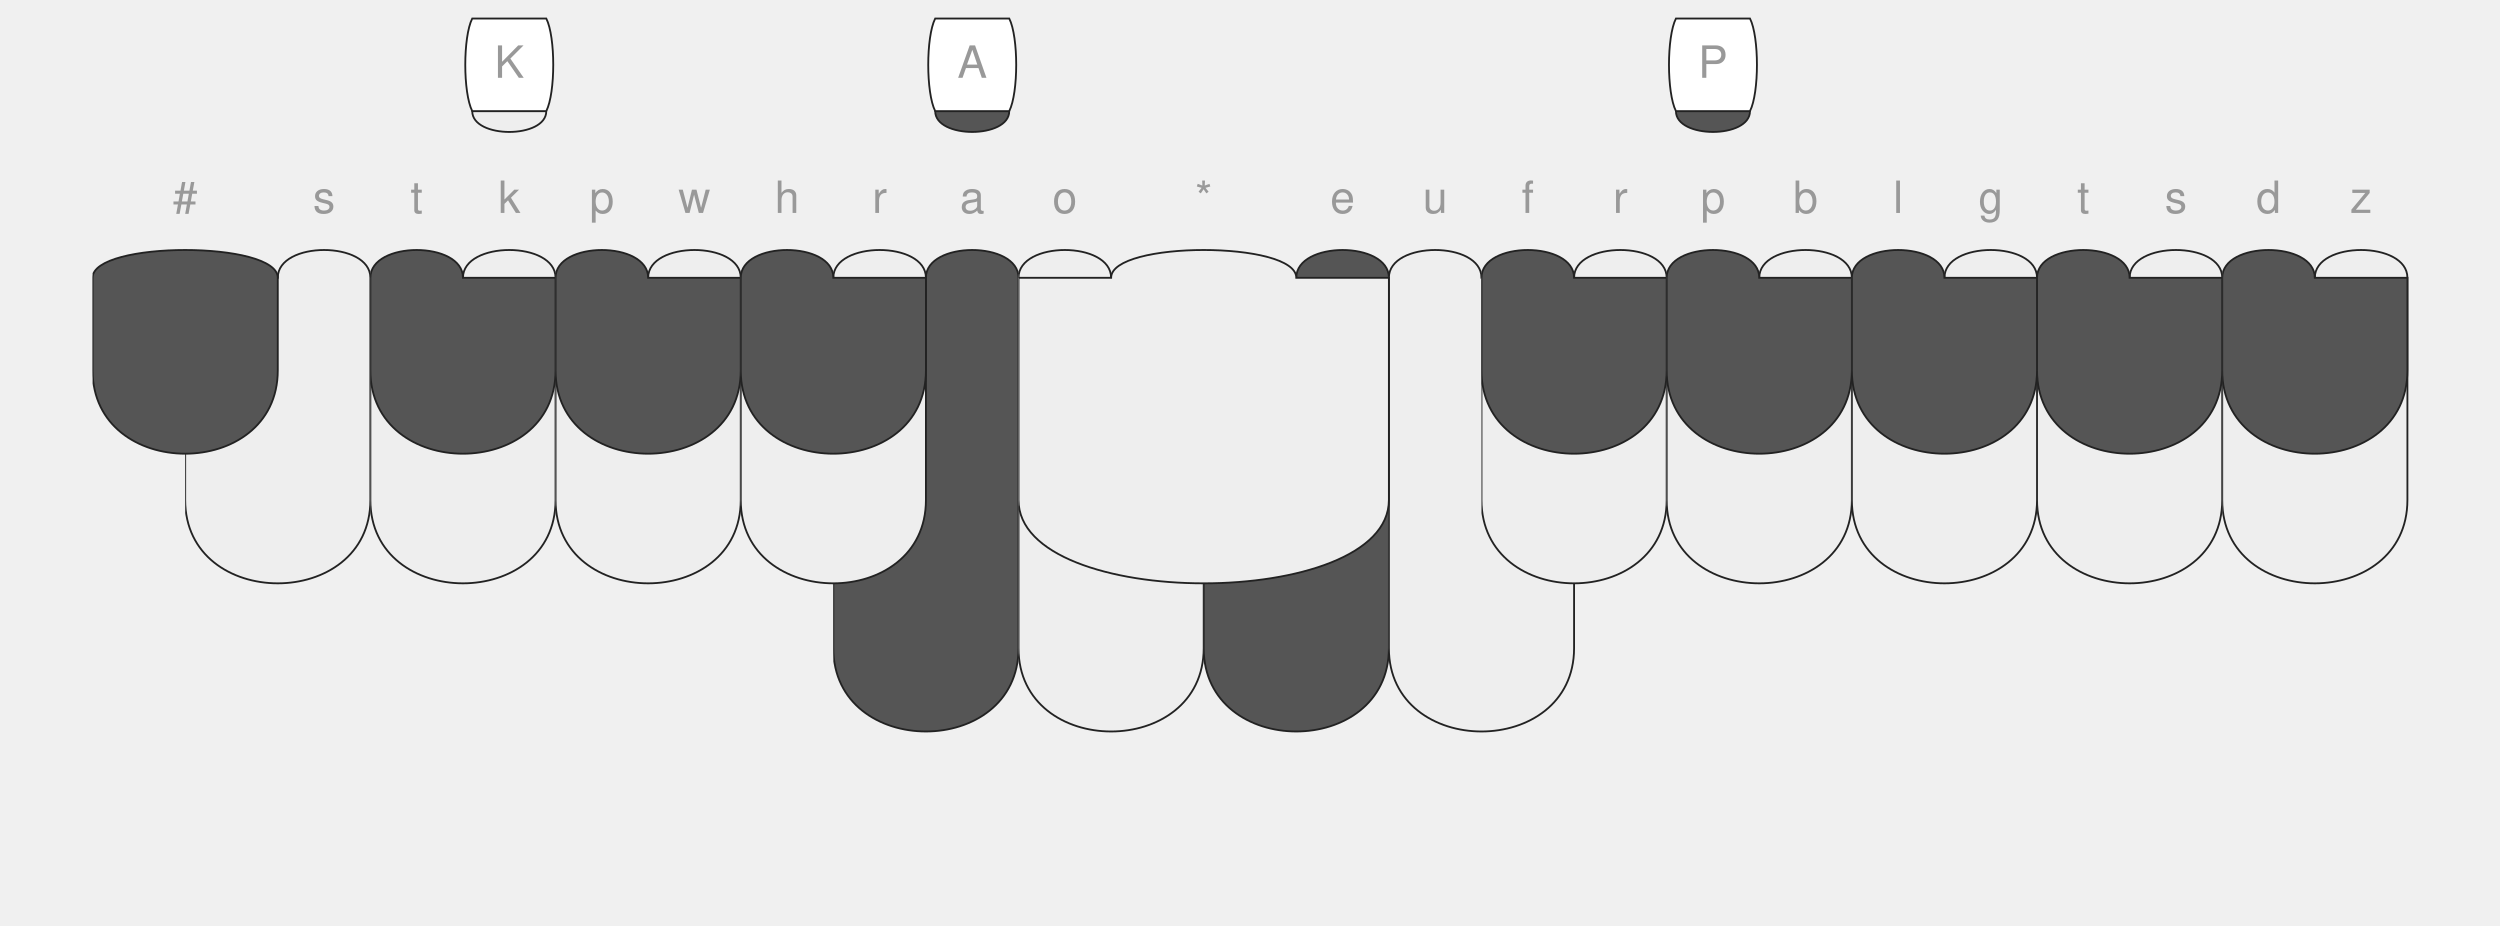
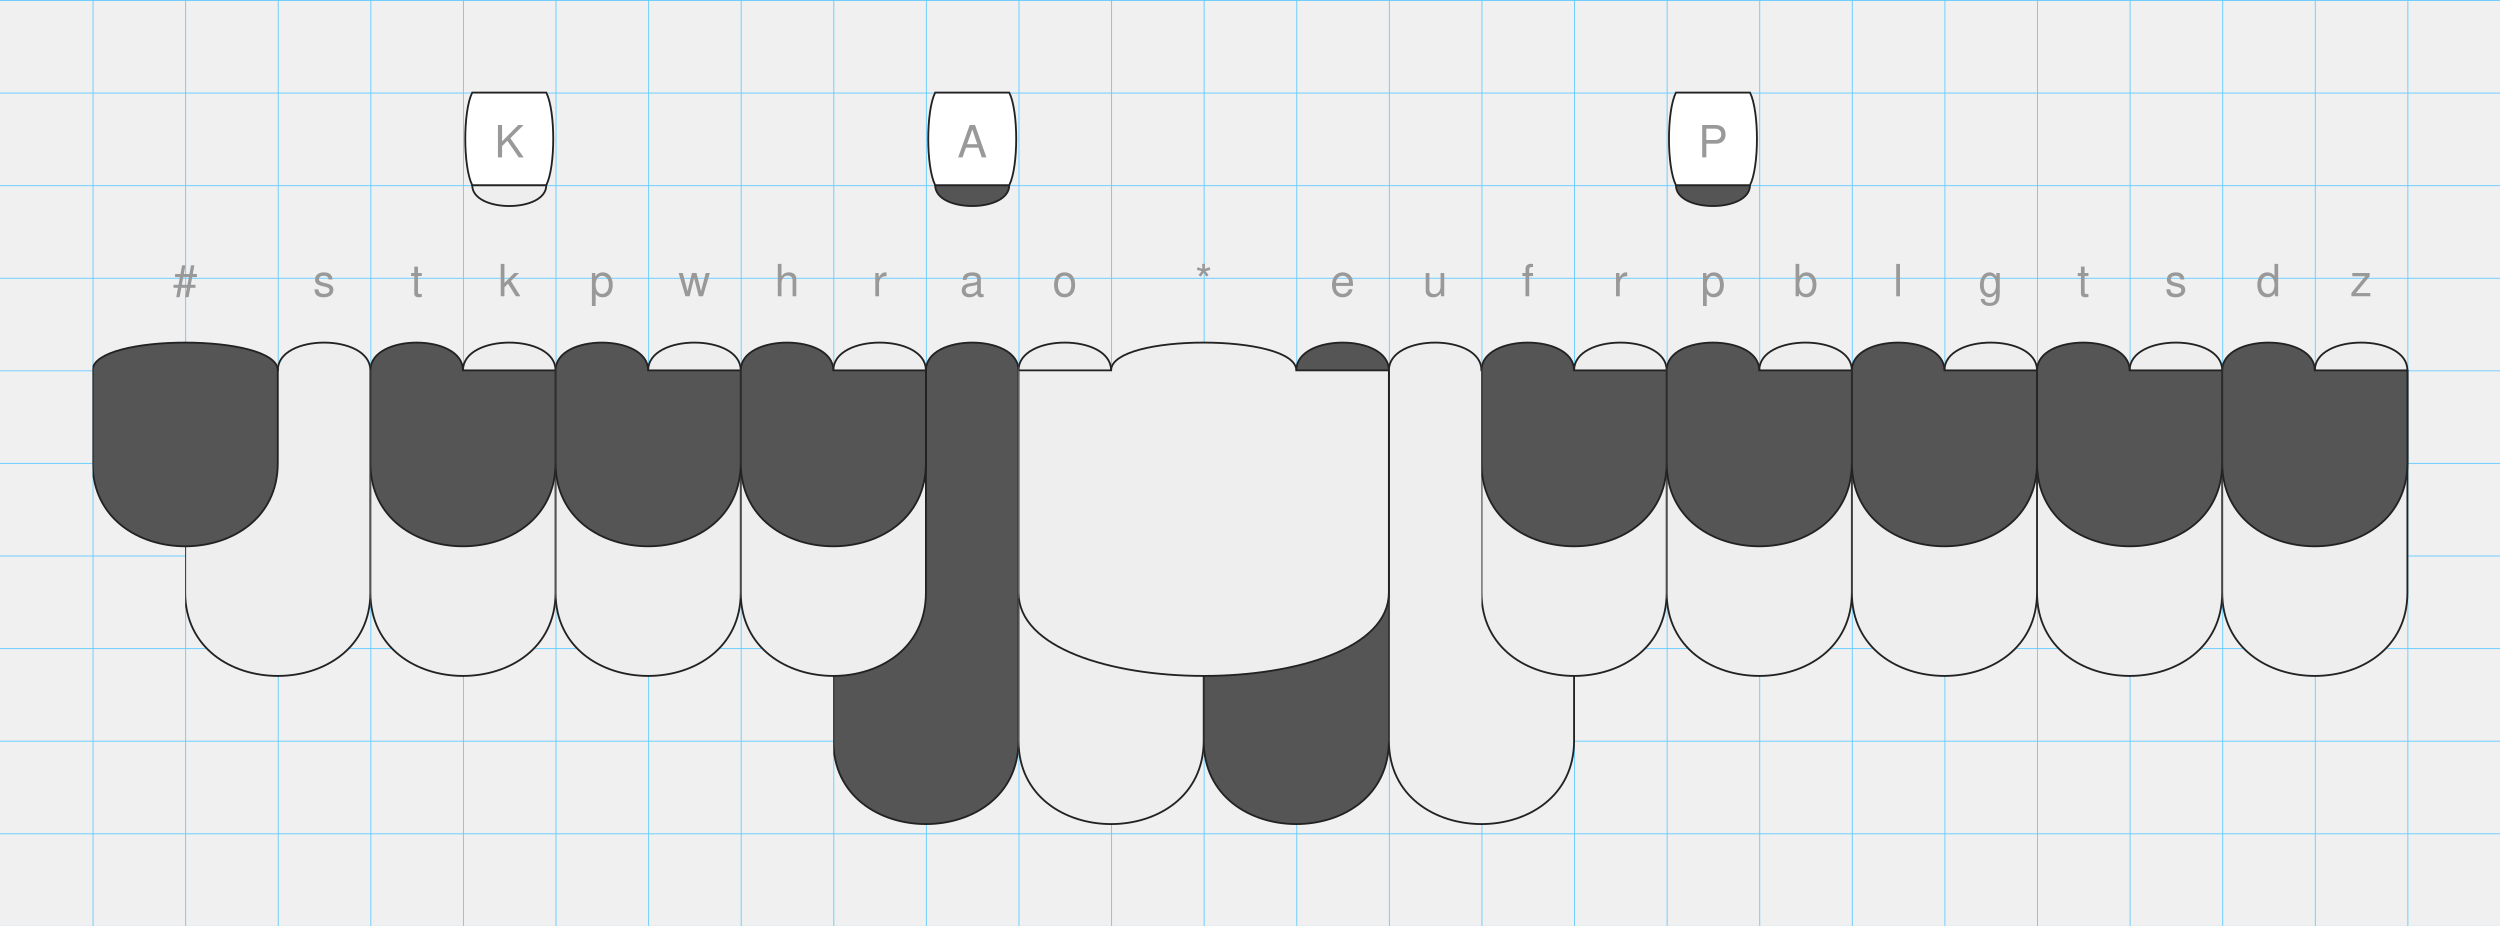
<svg xmlns="http://www.w3.org/2000/svg" xmlns:xlink="http://www.w3.org/1999/xlink" version="1.1" baseProfile="full" viewBox="0 0 1350 500">
  <style type="text/css">
-     .stroked {
+     .rule-line {
+   stroke-width: 1;
+   stroke: #66CCFF;
+ }
+ 
+ .stroked {
  stroke-width: 1;
  stroke: #222;
}

.darkFill {
  fill: #555;
}

.lightFill {
  fill: #eee;
}

.whiteFill {
  fill: #fff;
}

.buttonLabel {
  text-anchor: middle;
  text-transform: capitalize;
  font-family: Helvetica, Arial, sans-serif;
  font-size: 24px;
  fill: #999;
}

svg {
  /* border: 1px dotted white; */
}

  </style>
+   <symbol id="vertical-rule">
+     <path d="M0 0 V 10000" />
+   </symbol>
+   <use xlink:href="#vertical-rule" transform="translate(50)" class="rule-line" />
+   <use xlink:href="#vertical-rule" transform="translate(100)" class="rule-line" />
+   <use xlink:href="#vertical-rule" transform="translate(150)" class="rule-line" />
+   <use xlink:href="#vertical-rule" transform="translate(200)" class="rule-line" />
+   <use xlink:href="#vertical-rule" transform="translate(250)" class="rule-line" />
+   <use xlink:href="#vertical-rule" transform="translate(300)" class="rule-line" />
+   <use xlink:href="#vertical-rule" transform="translate(350)" class="rule-line" />
+   <use xlink:href="#vertical-rule" transform="translate(400)" class="rule-line" />
+   <use xlink:href="#vertical-rule" transform="translate(450)" class="rule-line" />
+   <use xlink:href="#vertical-rule" transform="translate(500)" class="rule-line" />
+   <use xlink:href="#vertical-rule" transform="translate(550)" class="rule-line" />
+   <use xlink:href="#vertical-rule" transform="translate(600)" class="rule-line" />
+   <use xlink:href="#vertical-rule" transform="translate(650)" class="rule-line" />
+   <use xlink:href="#vertical-rule" transform="translate(700)" class="rule-line" />
+   <use xlink:href="#vertical-rule" transform="translate(750)" class="rule-line" />
+   <use xlink:href="#vertical-rule" transform="translate(800)" class="rule-line" />
+   <use xlink:href="#vertical-rule" transform="translate(850)" class="rule-line" />
+   <use xlink:href="#vertical-rule" transform="translate(900)" class="rule-line" />
+   <use xlink:href="#vertical-rule" transform="translate(950)" class="rule-line" />
+   <use xlink:href="#vertical-rule" transform="translate(1000)" class="rule-line" />
+   <use xlink:href="#vertical-rule" transform="translate(1050)" class="rule-line" />
+   <use xlink:href="#vertical-rule" transform="translate(1100)" class="rule-line" />
+   <use xlink:href="#vertical-rule" transform="translate(1150)" class="rule-line" />
+   <use xlink:href="#vertical-rule" transform="translate(1200)" class="rule-line" />
+   <use xlink:href="#vertical-rule" transform="translate(1250)" class="rule-line" />
+   <use xlink:href="#vertical-rule" transform="translate(1300)" class="rule-line" />
+   <symbol id="horizontal-rule">
+     <path d="M0 0 H 10000" />
+   </symbol>
+   <use xlink:href="#horizontal-rule" transform="translate(0 0)" class="rule-line" />
+   <use xlink:href="#horizontal-rule" transform="translate(0 50)" class="rule-line" />
+   <use xlink:href="#horizontal-rule" transform="translate(0 100)" class="rule-line" />
+   <use xlink:href="#horizontal-rule" transform="translate(0 150)" class="rule-line" />
+   <use xlink:href="#horizontal-rule" transform="translate(0 200)" class="rule-line" />
+   <use xlink:href="#horizontal-rule" transform="translate(0 250)" class="rule-line" />
+   <use xlink:href="#horizontal-rule" transform="translate(0 300)" class="rule-line" />
+   <use xlink:href="#horizontal-rule" transform="translate(0 350)" class="rule-line" />
+   <use xlink:href="#horizontal-rule" transform="translate(0 400)" class="rule-line" />
+   <use xlink:href="#horizontal-rule" transform="translate(0 450)" class="rule-line" />
+   <use xlink:href="#horizontal-rule" transform="translate(0 500)" class="rule-line" />
  <symbol id="topRowPath">
    <path d="M 0.0 100 C 0.0 80.0 50.0 80.0 50.0 100 L 100.0 100 L 100.0 150 C 100.0 210.0 0.0 210.0 0.0 150 z" />
  </symbol>
  <symbol id="bottomRowPath">
    <path d="M 0.0 100 L 50.0 100 C 50.0 80.0 100.0 80.0 100.0 100 L 100.0 220 C 100.0 280.0 0.0 280.0 0.0 220 z" />
  </symbol>
  <symbol id="thumbFirstPath">
    <path d="M 0.0 100 L 50.0 100 C 50.0 80.0 100.0 80.0 100.0 100 L 100.0 300 C 100.0 360.0 0.0 360.0 0.0 300 z" />
  </symbol>
  <symbol id="thumbSecondPath">
    <path d="M 0.0 100 C 0.0 80.0 50.0 80.0 50.0 100 L 100.0 100 L 100.0 300 C 100.0 360.0 0.0 360.0 0.0 300 z" />
  </symbol>
  <symbol id="starKeyPath">
    <path d="M 0.0 100 L 50.0 100 C 50.0 80.0 150.0 80.0 150.0 100 L 200.0 100 L 200.0 220 C 200.0 280.0 0.0 280.0 0.0 220 z" />
  </symbol>
  <symbol id="numberKeyPath">
    <path d="M 0.0 100 C 0.0 80.0 100.0 80.0 100.0 100 L 100.0 150 C 100.0 210.0 0.0 210.0 0.0 150 z" />
  </symbol>
  <symbol id="matcher-width-1">
    <path d="M 5.0 100 L 45.0 100 C 45.0 115.0 5.0 115.0 5.0 100 z" />
  </symbol>
  <symbol id="matcher-width-2">
    <path d="M 5.0 100 L 95.0 100 C 95.0 115.0 5.0 115.0 5.0 100 z" />
  </symbol>
  <symbol id="span-width-1">
    <path d="M 5.0 100 L 45.0 100 C 50.0 110 50.0 140 45.0 150 L 5.0 150 C  0 140 0 110 5.0 100 z" />
  </symbol>
  <symbol id="span-width-2">
    <path d="M 5.0 100 L 95.0 100 C 100.0 110 100.0 140 95.0 150 L 5.0 150 C  0 140 0 110 5.0 100 z" />
  </symbol>
  <symbol id="span-width-3">
    <path d="M 5.0 100 L 145.0 100 C 150.0 110 150.0 140 145.0 150 L 5.0 150 C  0 140 0 110 5.0 100 z" />
  </symbol>
  <symbol id="span-width-4">
    <path d="M 5.0 100 L 195.0 100 C 200.0 110 200.0 140 195.0 150 L 5.0 150 C  0 140 0 110 5.0 100 z" />
  </symbol>
  <symbol id="span-width-5">
    <path d="M 5.0 100 L 245.0 100 C 250.0 110 250.0 140 245.0 150 L 5.0 150 C  0 140 0 110 5.0 100 z" />
  </symbol>
  <symbol id="span-width-6">
    <path d="M 5.0 100 L 295.0 100 C 300.0 110 300.0 140 295.0 150 L 5.0 150 C  0 140 0 110 5.0 100 z" />
  </symbol>
  <symbol id="span-width-7">
    <path d="M 5.0 100 L 345.0 100 C 350.0 110 350.0 140 345.0 150 L 5.0 150 C  0 140 0 110 5.0 100 z" />
  </symbol>
  <symbol id="span-width-8">
    <path d="M 5.0 100 L 395.0 100 C 400.0 110 400.0 140 395.0 150 L 5.0 150 C  0 140 0 110 5.0 100 z" />
  </symbol>
  <symbol id="span-width-9">
    <path d="M 5.0 100 L 445.0 100 C 450.0 110 450.0 140 445.0 150 L 5.0 150 C  0 140 0 110 5.0 100 z" />
  </symbol>
  <symbol id="span-width-10">
    <path d="M 5.0 100 L 495.0 100 C 500.0 110 500.0 140 495.0 150 L 5.0 150 C  0 140 0 110 5.0 100 z" />
  </symbol>
  <symbol id="span-width-11">
    <path d="M 5.0 100 L 545.0 100 C 550.0 110 550.0 140 545.0 150 L 5.0 150 C  0 140 0 110 5.0 100 z" />
  </symbol>
  <symbol id="span-width-12">
    <path d="M 5.0 100 L 595.0 100 C 600.0 110 600.0 140 595.0 150 L 5.0 150 C  0 140 0 110 5.0 100 z" />
  </symbol>
  <symbol id="span-width-13">
    <path d="M 5.0 100 L 645.0 100 C 650.0 110 650.0 140 645.0 150 L 5.0 150 C  0 140 0 110 5.0 100 z" />
  </symbol>
  <symbol id="span-width-14">
    <path d="M 5.0 100 L 695.0 100 C 700.0 110 700.0 140 695.0 150 L 5.0 150 C  0 140 0 110 5.0 100 z" />
  </symbol>
  <symbol id="span-width-15">
    <path d="M 5.0 100 L 745.0 100 C 750.0 110 750.0 140 745.0 150 L 5.0 150 C  0 140 0 110 5.0 100 z" />
  </symbol>
-   <g transform="translate(100)">
-     <use xlink:href="#thumbFirstPath" x="350.0" y="50" class="stroked darkFill" />
-     <use xlink:href="#thumbSecondPath" x="450.0" y="50" class="stroked lightFill" />
-     <use xlink:href="#thumbFirstPath" x="550.0" y="50" class="stroked darkFill" />
-     <use xlink:href="#thumbSecondPath" x="650.0" y="50" class="stroked lightFill" />
-     <use xlink:href="#bottomRowPath" x="0" y="50" class="stroked lightFill" />
-     <use xlink:href="#bottomRowPath" x="100" y="50" class="stroked lightFill" />
-     <use xlink:href="#bottomRowPath" x="200" y="50" class="stroked lightFill" />
-     <use xlink:href="#bottomRowPath" x="300" y="50" class="stroked lightFill" />
-     <use xlink:href="#starKeyPath" x="450.0" y="50" class="stroked lightFill" />
-     <use xlink:href="#bottomRowPath" x="700" y="50" class="stroked lightFill" />
-     <use xlink:href="#bottomRowPath" x="800" y="50" class="stroked lightFill" />
-     <use xlink:href="#bottomRowPath" x="900" y="50" class="stroked lightFill" />
-     <use xlink:href="#bottomRowPath" x="1000" y="50" class="stroked lightFill" />
-     <use xlink:href="#bottomRowPath" x="1100" y="50" class="stroked lightFill" />
-     <use xlink:href="#numberKeyPath" x="-50.0" y="50" class="stroked darkFill" />
-     <use xlink:href="#topRowPath" x="100" y="50" class="stroked darkFill" />
-     <use xlink:href="#topRowPath" x="200" y="50" class="stroked darkFill" />
-     <use xlink:href="#topRowPath" x="300" y="50" class="stroked darkFill" />
-     <use xlink:href="#topRowPath" x="700" y="50" class="stroked darkFill" />
-     <use xlink:href="#topRowPath" x="800" y="50" class="stroked darkFill" />
-     <use xlink:href="#topRowPath" x="900" y="50" class="stroked darkFill" />
-     <use xlink:href="#topRowPath" x="1000" y="50" class="stroked darkFill" />
-     <use xlink:href="#topRowPath" x="1100" y="50" class="stroked darkFill" />
-     <text class="buttonLabel" y="115" x="0">
+   <g transform="translate(100 0)">
+     <use xlink:href="#thumbFirstPath" x="350.0" y="100" class="stroked darkFill" />
+     <use xlink:href="#thumbSecondPath" x="450.0" y="100" class="stroked lightFill" />
+     <use xlink:href="#thumbFirstPath" x="550.0" y="100" class="stroked darkFill" />
+     <use xlink:href="#thumbSecondPath" x="650.0" y="100" class="stroked lightFill" />
+     <use xlink:href="#bottomRowPath" x="0" y="100" class="stroked lightFill" />
+     <use xlink:href="#bottomRowPath" x="100" y="100" class="stroked lightFill" />
+     <use xlink:href="#bottomRowPath" x="200" y="100" class="stroked lightFill" />
+     <use xlink:href="#bottomRowPath" x="300" y="100" class="stroked lightFill" />
+     <use xlink:href="#starKeyPath" x="450.0" y="100" class="stroked lightFill" />
+     <use xlink:href="#bottomRowPath" x="700" y="100" class="stroked lightFill" />
+     <use xlink:href="#bottomRowPath" x="800" y="100" class="stroked lightFill" />
+     <use xlink:href="#bottomRowPath" x="900" y="100" class="stroked lightFill" />
+     <use xlink:href="#bottomRowPath" x="1000" y="100" class="stroked lightFill" />
+     <use xlink:href="#bottomRowPath" x="1100" y="100" class="stroked lightFill" />
+     <use xlink:href="#numberKeyPath" x="-50.0" y="100" class="stroked darkFill" />
+     <use xlink:href="#topRowPath" x="100" y="100" class="stroked darkFill" />
+     <use xlink:href="#topRowPath" x="200" y="100" class="stroked darkFill" />
+     <use xlink:href="#topRowPath" x="300" y="100" class="stroked darkFill" />
+     <use xlink:href="#topRowPath" x="700" y="100" class="stroked darkFill" />
+     <use xlink:href="#topRowPath" x="800" y="100" class="stroked darkFill" />
+     <use xlink:href="#topRowPath" x="900" y="100" class="stroked darkFill" />
+     <use xlink:href="#topRowPath" x="1000" y="100" class="stroked darkFill" />
+     <use xlink:href="#topRowPath" x="1100" y="100" class="stroked darkFill" />
+     <text class="buttonLabel" y="160" x="0">
      <tspan>#</tspan>
    </text>
-     <text class="buttonLabel" y="115" x="75">
+     <text class="buttonLabel" y="160" x="75">
      <tspan>s</tspan>
    </text>
-     <text class="buttonLabel" y="115" x="125">
+     <text class="buttonLabel" y="160" x="125">
      <tspan>t</tspan>
    </text>
-     <text class="buttonLabel" y="115" x="175">
+     <text class="buttonLabel" y="160" x="175">
      <tspan>k</tspan>
    </text>
-     <text class="buttonLabel" y="115" x="225">
+     <text class="buttonLabel" y="160" x="225">
      <tspan>p</tspan>
    </text>
-     <text class="buttonLabel" y="115" x="275">
+     <text class="buttonLabel" y="160" x="275">
      <tspan>w</tspan>
    </text>
-     <text class="buttonLabel" y="115" x="325">
+     <text class="buttonLabel" y="160" x="325">
      <tspan>h</tspan>
    </text>
-     <text class="buttonLabel" y="115" x="375">
+     <text class="buttonLabel" y="160" x="375">
      <tspan>r</tspan>
    </text>
-     <text class="buttonLabel" y="115" x="425">
+     <text class="buttonLabel" y="160" x="425">
      <tspan>a</tspan>
    </text>
-     <text class="buttonLabel" y="115" x="475">
+     <text class="buttonLabel" y="160" x="475">
      <tspan>o</tspan>
    </text>
-     <text class="buttonLabel" y="115" x="550">
+     <text class="buttonLabel" y="160" x="550">
      <tspan>*</tspan>
    </text>
-     <text class="buttonLabel" y="115" x="625">
+     <text class="buttonLabel" y="160" x="625">
      <tspan>e</tspan>
    </text>
-     <text class="buttonLabel" y="115" x="675">
+     <text class="buttonLabel" y="160" x="675">
      <tspan>u</tspan>
    </text>
-     <text class="buttonLabel" y="115" x="725">
+     <text class="buttonLabel" y="160" x="725">
      <tspan>f</tspan>
    </text>
-     <text class="buttonLabel" y="115" x="775">
+     <text class="buttonLabel" y="160" x="775">
      <tspan>r</tspan>
    </text>
-     <text class="buttonLabel" y="115" x="825">
+     <text class="buttonLabel" y="160" x="825">
      <tspan>p</tspan>
    </text>
-     <text class="buttonLabel" y="115" x="875">
+     <text class="buttonLabel" y="160" x="875">
      <tspan>b</tspan>
    </text>
-     <text class="buttonLabel" y="115" x="925">
+     <text class="buttonLabel" y="160" x="925">
      <tspan>l</tspan>
    </text>
-     <text class="buttonLabel" y="115" x="975">
+     <text class="buttonLabel" y="160" x="975">
      <tspan>g</tspan>
    </text>
-     <text class="buttonLabel" y="115" x="1025">
+     <text class="buttonLabel" y="160" x="1025">
      <tspan>t</tspan>
    </text>
-     <text class="buttonLabel" y="115" x="1075">
+     <text class="buttonLabel" y="160" x="1075">
      <tspan>s</tspan>
    </text>
-     <text class="buttonLabel" y="115" x="1125">
+     <text class="buttonLabel" y="160" x="1125">
      <tspan>d</tspan>
    </text>
-     <text class="buttonLabel" y="115" x="1175">
+     <text class="buttonLabel" y="160" x="1175">
      <tspan>z</tspan>
    </text>
-     <g>
-       <use xlink:href="#matcher-width-1" x="800" y="-40" class="stroked darkFill" />
-       <use xlink:href="#span-width-1" x="800" y="-90" class="stroked whiteFill" />
-       <text class="buttonLabel" x="825.0" y="42">
-         <tspan>P</tspan>
-       </text>
-     </g>
-     <g>
-       <use xlink:href="#matcher-width-1" x="400" y="-40" class="stroked darkFill" />
-       <use xlink:href="#span-width-1" x="400" y="-90" class="stroked whiteFill" />
-       <text class="buttonLabel" x="425.0" y="42">
-         <tspan>A</tspan>
-       </text>
-     </g>
-     <g>
-       <use xlink:href="#matcher-width-1" x="150" y="-40" class="stroked lightFill" />
-       <use xlink:href="#span-width-1" x="150" y="-90" class="stroked whiteFill" />
-       <text class="buttonLabel" x="175.0" y="42">
-         <tspan>K</tspan>
-       </text>
+     <g class="definition-chord" transform="translate(0 0)">
+       <g class="chord-brick">
+         <use xlink:href="#matcher-width-1" x="800" y="0" class="stroked darkFill" />
+         <use xlink:href="#span-width-1" x="800" y="-50" class="stroked whiteFill" />
+         <text class="buttonLabel" x="825.0" y="85">
+           <tspan>P</tspan>
+         </text>
+       </g>
+       <g class="chord-brick">
+         <use xlink:href="#matcher-width-1" x="400" y="0" class="stroked darkFill" />
+         <use xlink:href="#span-width-1" x="400" y="-50" class="stroked whiteFill" />
+         <text class="buttonLabel" x="425.0" y="85">
+           <tspan>A</tspan>
+         </text>
+       </g>
+       <g class="chord-brick">
+         <use xlink:href="#matcher-width-1" x="150" y="0" class="stroked lightFill" />
+         <use xlink:href="#span-width-1" x="150" y="-50" class="stroked whiteFill" />
+         <text class="buttonLabel" x="175.0" y="85">
+           <tspan>K</tspan>
+         </text>
+       </g>
    </g>
  </g>
</svg>
